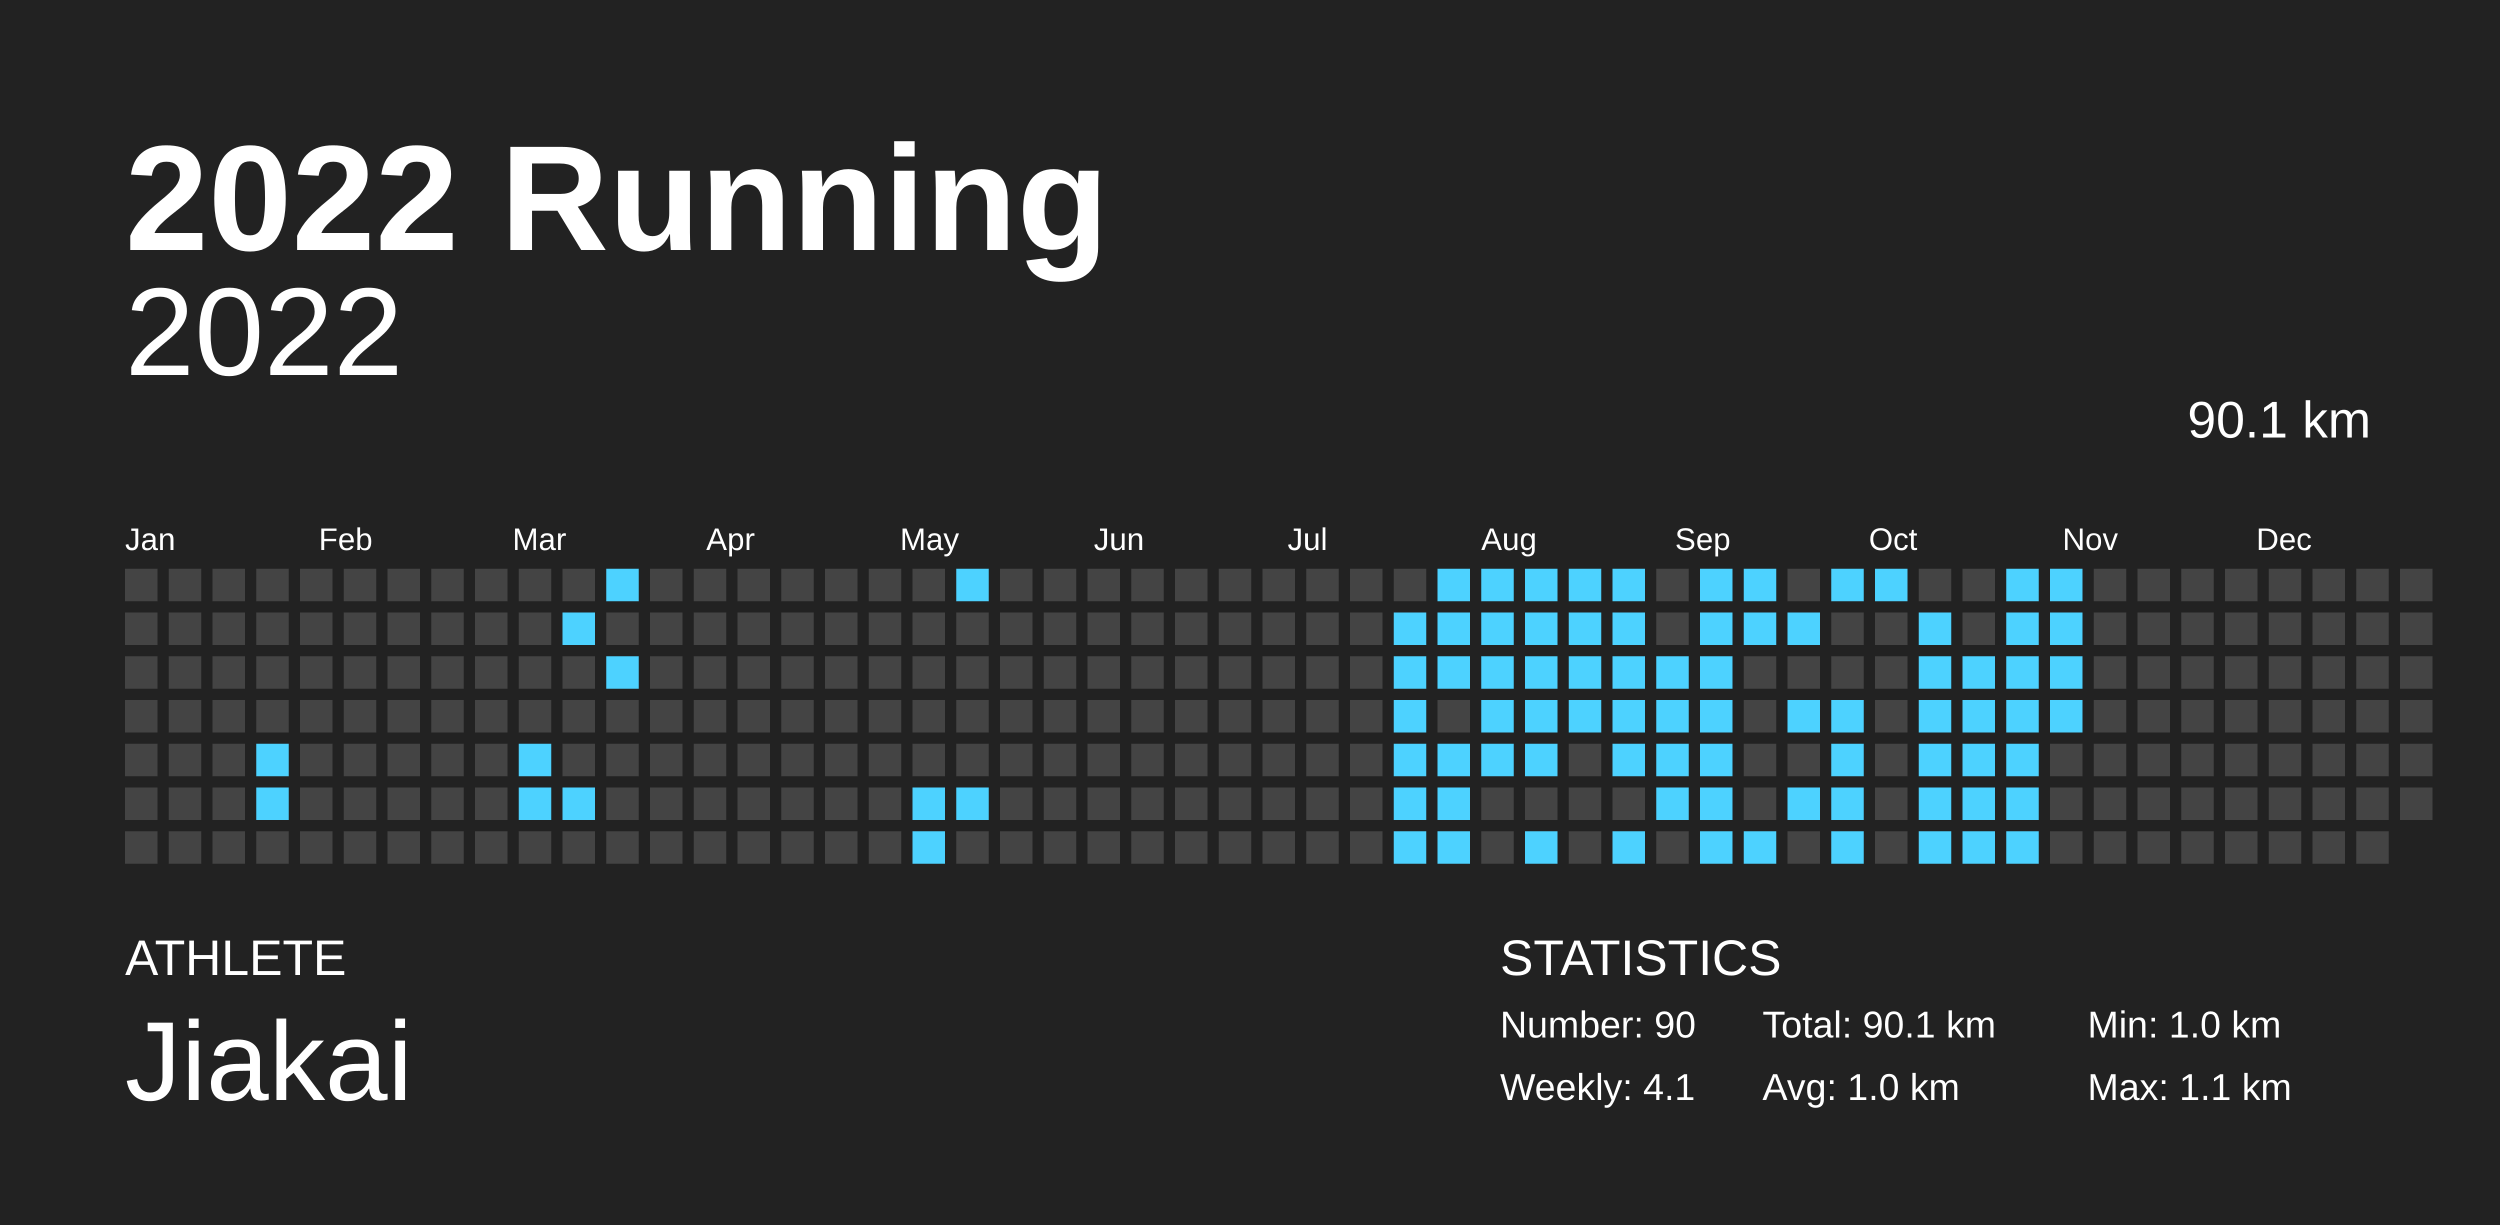
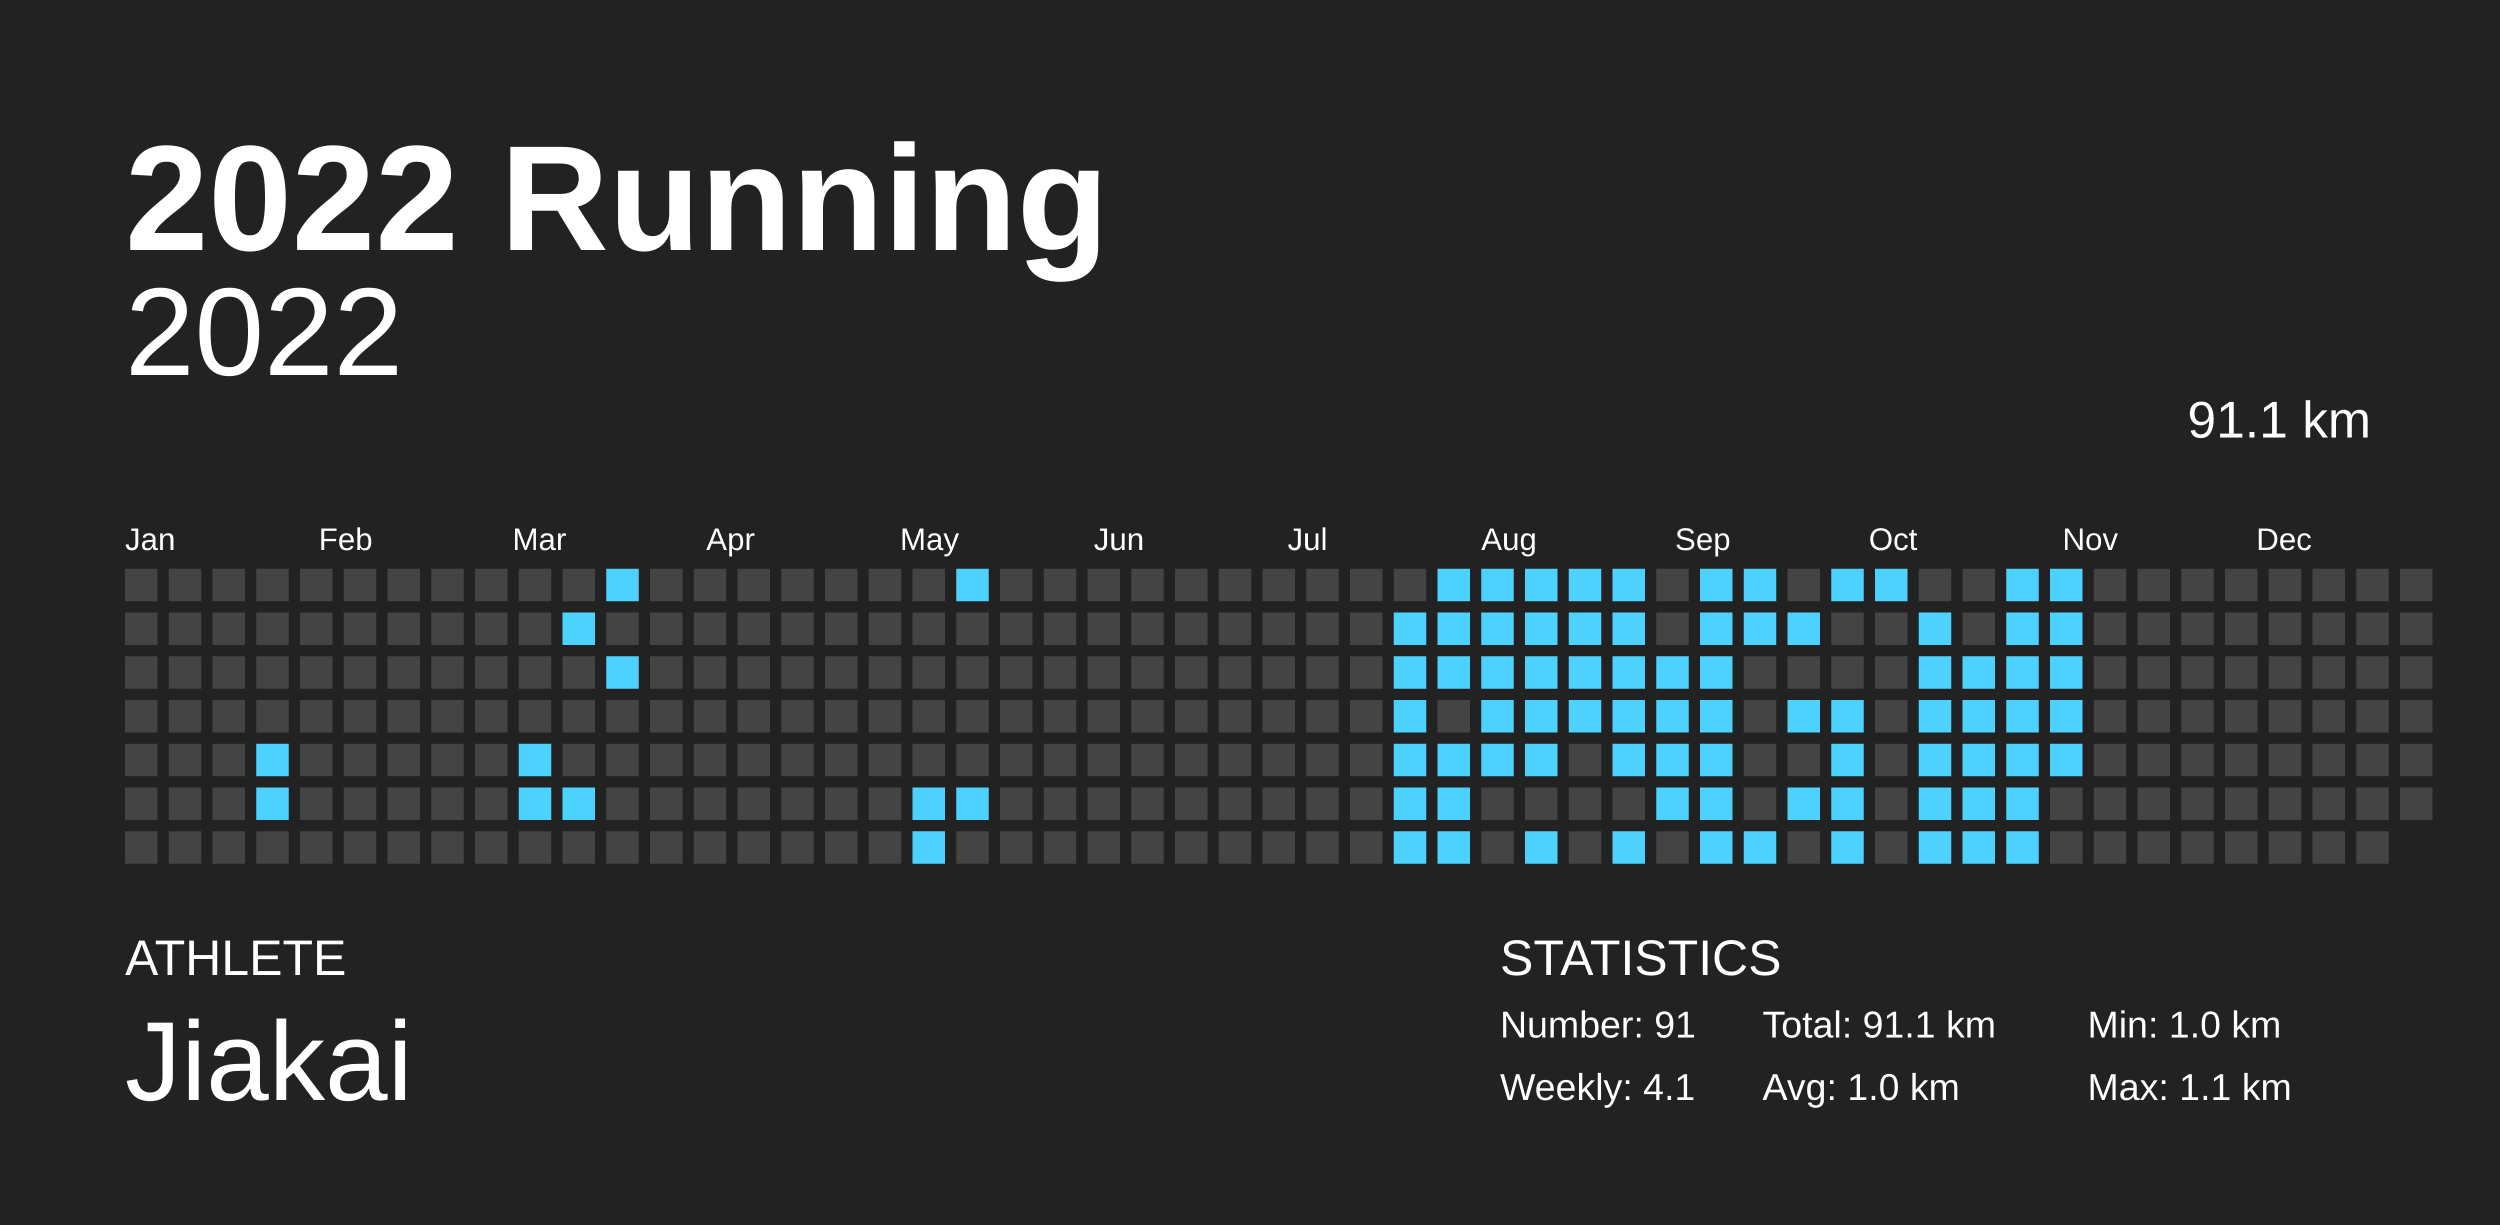
<svg xmlns="http://www.w3.org/2000/svg" baseProfile="full" height="98mm" version="1.1" viewBox="0,0,200,98" width="200mm">
  <defs />
  <rect fill="#222222" height="98" width="200" x="0" y="0" />
  <text fill="#FFFFFF" style="font-size:12px; font-family:Arial; font-weight:bold;" x="10" y="20">2022 Running</text>
  <text fill="#FFFFFF" style="font-size:4px; font-family:Arial" x="10" y="78">ATHLETE</text>
  <text fill="#FFFFFF" style="font-size:9px; font-family:Arial" x="10" y="88">Jiakai</text>
  <text fill="#FFFFFF" style="font-size:4px; font-family:Arial" x="120" y="78">STATISTICS</text>
-   <text fill="#FFFFFF" style="font-size:3px; font-family:Arial" x="120" y="83">Number: 90</text>
+   <text fill="#FFFFFF" style="font-size:3px; font-family:Arial" x="120" y="83">Number: 91</text>
  <text fill="#FFFFFF" style="font-size:3px; font-family:Arial" x="120" y="88">Weekly: 4.1</text>
-   <text fill="#FFFFFF" style="font-size:3px; font-family:Arial" x="141" y="83">Total: 90.1 km</text>
+   <text fill="#FFFFFF" style="font-size:3px; font-family:Arial" x="141" y="83">Total: 91.1 km</text>
  <text fill="#FFFFFF" style="font-size:3px; font-family:Arial" x="141" y="88">Avg: 1.0 km</text>
  <text fill="#FFFFFF" style="font-size:3px; font-family:Arial" x="167" y="83">Min: 1.0 km</text>
  <text fill="#FFFFFF" style="font-size:3px; font-family:Arial" x="167" y="88">Max: 1.1 km</text>
  <text alignment-baseline="hanging" fill="#FFFFFF" style="font-size:10.0px; font-family:Arial;" x="10" y="30">2022</text>
-   <text alignment-baseline="hanging" fill="#FFFFFF" style="font-size:4.125px; font-family:Arial;" x="175" y="35">90.1 km</text>
+   <text alignment-baseline="hanging" fill="#FFFFFF" style="font-size:4.125px; font-family:Arial;" x="175" y="35">91.1 km</text>
  <text fill="#FFFFFF" style="font-size:2.5px; font-family:Arial" x="10.0" y="44">Jan</text>
  <text fill="#FFFFFF" style="font-size:2.5px; font-family:Arial" x="25.5" y="44">Feb</text>
  <text fill="#FFFFFF" style="font-size:2.5px; font-family:Arial" x="41.0" y="44">Mar</text>
  <text fill="#FFFFFF" style="font-size:2.5px; font-family:Arial" x="56.5" y="44">Apr</text>
  <text fill="#FFFFFF" style="font-size:2.5px; font-family:Arial" x="72.0" y="44">May</text>
  <text fill="#FFFFFF" style="font-size:2.5px; font-family:Arial" x="87.5" y="44">Jun</text>
  <text fill="#FFFFFF" style="font-size:2.5px; font-family:Arial" x="103.0" y="44">Jul</text>
  <text fill="#FFFFFF" style="font-size:2.5px; font-family:Arial" x="118.5" y="44">Aug</text>
  <text fill="#FFFFFF" style="font-size:2.5px; font-family:Arial" x="134.0" y="44">Sep</text>
  <text fill="#FFFFFF" style="font-size:2.5px; font-family:Arial" x="149.5" y="44">Oct</text>
  <text fill="#FFFFFF" style="font-size:2.5px; font-family:Arial" x="165.0" y="44">Nov</text>
  <text fill="#FFFFFF" style="font-size:2.5px; font-family:Arial" x="180.5" y="44">Dec</text>
  <rect fill="#444444" height="2.6" width="2.6" x="10.0" y="45.5" />
  <rect fill="#444444" height="2.6" width="2.6" x="10.0" y="49.0" />
  <rect fill="#444444" height="2.6" width="2.6" x="10.0" y="52.5" />
  <rect fill="#444444" height="2.6" width="2.6" x="10.0" y="56.0" />
  <rect fill="#444444" height="2.6" width="2.6" x="10.0" y="59.5" />
  <rect fill="#444444" height="2.6" width="2.6" x="10.0" y="63.0" />
  <rect fill="#444444" height="2.6" width="2.6" x="10.0" y="66.5" />
  <rect fill="#444444" height="2.6" width="2.6" x="13.5" y="45.5" />
  <rect fill="#444444" height="2.6" width="2.6" x="13.5" y="49.0" />
  <rect fill="#444444" height="2.6" width="2.6" x="13.5" y="52.5" />
  <rect fill="#444444" height="2.6" width="2.6" x="13.5" y="56.0" />
  <rect fill="#444444" height="2.6" width="2.6" x="13.5" y="59.5" />
  <rect fill="#444444" height="2.6" width="2.6" x="13.5" y="63.0" />
  <rect fill="#444444" height="2.6" width="2.6" x="13.5" y="66.5" />
  <rect fill="#444444" height="2.6" width="2.6" x="17.0" y="45.5" />
  <rect fill="#444444" height="2.6" width="2.6" x="17.0" y="49.0" />
  <rect fill="#444444" height="2.6" width="2.6" x="17.0" y="52.5" />
  <rect fill="#444444" height="2.6" width="2.6" x="17.0" y="56.0" />
  <rect fill="#444444" height="2.6" width="2.6" x="17.0" y="59.5" />
  <rect fill="#444444" height="2.6" width="2.6" x="17.0" y="63.0" />
  <rect fill="#444444" height="2.6" width="2.6" x="17.0" y="66.5" />
  <rect fill="#444444" height="2.6" width="2.6" x="20.5" y="45.5" />
  <rect fill="#444444" height="2.6" width="2.6" x="20.5" y="49.0" />
  <rect fill="#444444" height="2.6" width="2.6" x="20.5" y="52.5" />
  <rect fill="#444444" height="2.6" width="2.6" x="20.5" y="56.0" />
  <rect fill="#4dd2ff" height="2.6" width="2.6" x="20.5" y="59.5" />
  <rect fill="#4dd2ff" height="2.6" width="2.6" x="20.5" y="63.0" />
  <rect fill="#444444" height="2.6" width="2.6" x="20.5" y="66.5" />
  <rect fill="#444444" height="2.6" width="2.6" x="24.0" y="45.5" />
  <rect fill="#444444" height="2.6" width="2.6" x="24.0" y="49.0" />
  <rect fill="#444444" height="2.6" width="2.6" x="24.0" y="52.5" />
  <rect fill="#444444" height="2.6" width="2.6" x="24.0" y="56.0" />
  <rect fill="#444444" height="2.6" width="2.6" x="24.0" y="59.5" />
  <rect fill="#444444" height="2.6" width="2.6" x="24.0" y="63.0" />
  <rect fill="#444444" height="2.6" width="2.6" x="24.0" y="66.5" />
  <rect fill="#444444" height="2.6" width="2.6" x="27.5" y="45.5" />
  <rect fill="#444444" height="2.6" width="2.6" x="27.5" y="49.0" />
  <rect fill="#444444" height="2.6" width="2.6" x="27.5" y="52.5" />
  <rect fill="#444444" height="2.6" width="2.6" x="27.5" y="56.0" />
  <rect fill="#444444" height="2.6" width="2.6" x="27.5" y="59.5" />
  <rect fill="#444444" height="2.6" width="2.6" x="27.5" y="63.0" />
  <rect fill="#444444" height="2.6" width="2.6" x="27.5" y="66.5" />
  <rect fill="#444444" height="2.6" width="2.6" x="31.0" y="45.5" />
  <rect fill="#444444" height="2.6" width="2.6" x="31.0" y="49.0" />
  <rect fill="#444444" height="2.6" width="2.6" x="31.0" y="52.5" />
  <rect fill="#444444" height="2.6" width="2.6" x="31.0" y="56.0" />
  <rect fill="#444444" height="2.6" width="2.6" x="31.0" y="59.5" />
  <rect fill="#444444" height="2.6" width="2.6" x="31.0" y="63.0" />
  <rect fill="#444444" height="2.6" width="2.6" x="31.0" y="66.5" />
  <rect fill="#444444" height="2.6" width="2.6" x="34.5" y="45.5" />
  <rect fill="#444444" height="2.6" width="2.6" x="34.5" y="49.0" />
  <rect fill="#444444" height="2.6" width="2.6" x="34.5" y="52.5" />
  <rect fill="#444444" height="2.6" width="2.6" x="34.5" y="56.0" />
  <rect fill="#444444" height="2.6" width="2.6" x="34.5" y="59.5" />
  <rect fill="#444444" height="2.6" width="2.6" x="34.5" y="63.0" />
  <rect fill="#444444" height="2.6" width="2.6" x="34.5" y="66.5" />
  <rect fill="#444444" height="2.6" width="2.6" x="38.0" y="45.5" />
  <rect fill="#444444" height="2.6" width="2.6" x="38.0" y="49.0" />
  <rect fill="#444444" height="2.6" width="2.6" x="38.0" y="52.5" />
  <rect fill="#444444" height="2.6" width="2.6" x="38.0" y="56.0" />
  <rect fill="#444444" height="2.6" width="2.6" x="38.0" y="59.5" />
  <rect fill="#444444" height="2.6" width="2.6" x="38.0" y="63.0" />
  <rect fill="#444444" height="2.6" width="2.6" x="38.0" y="66.5" />
  <rect fill="#444444" height="2.6" width="2.6" x="41.5" y="45.5" />
  <rect fill="#444444" height="2.6" width="2.6" x="41.5" y="49.0" />
  <rect fill="#444444" height="2.6" width="2.6" x="41.5" y="52.5" />
  <rect fill="#444444" height="2.6" width="2.6" x="41.5" y="56.0" />
  <rect fill="#4dd2ff" height="2.6" width="2.6" x="41.5" y="59.5" />
  <rect fill="#4dd2ff" height="2.6" width="2.6" x="41.5" y="63.0" />
  <rect fill="#444444" height="2.6" width="2.6" x="41.5" y="66.5" />
  <rect fill="#444444" height="2.6" width="2.6" x="45.0" y="45.5" />
  <rect fill="#4dd2ff" height="2.6" width="2.6" x="45.0" y="49.0" />
  <rect fill="#444444" height="2.6" width="2.6" x="45.0" y="52.5" />
  <rect fill="#444444" height="2.6" width="2.6" x="45.0" y="56.0" />
  <rect fill="#444444" height="2.6" width="2.6" x="45.0" y="59.5" />
  <rect fill="#4dd2ff" height="2.6" width="2.6" x="45.0" y="63.0" />
  <rect fill="#444444" height="2.6" width="2.6" x="45.0" y="66.5" />
  <rect fill="#4dd2ff" height="2.6" width="2.6" x="48.5" y="45.5" />
  <rect fill="#444444" height="2.6" width="2.6" x="48.5" y="49.0" />
  <rect fill="#4dd2ff" height="2.6" width="2.6" x="48.5" y="52.5" />
  <rect fill="#444444" height="2.6" width="2.6" x="48.5" y="56.0" />
  <rect fill="#444444" height="2.6" width="2.6" x="48.5" y="59.5" />
  <rect fill="#444444" height="2.6" width="2.6" x="48.5" y="63.0" />
  <rect fill="#444444" height="2.6" width="2.6" x="48.5" y="66.5" />
  <rect fill="#444444" height="2.6" width="2.6" x="52.0" y="45.5" />
  <rect fill="#444444" height="2.6" width="2.6" x="52.0" y="49.0" />
  <rect fill="#444444" height="2.6" width="2.6" x="52.0" y="52.5" />
  <rect fill="#444444" height="2.6" width="2.6" x="52.0" y="56.0" />
  <rect fill="#444444" height="2.6" width="2.6" x="52.0" y="59.5" />
  <rect fill="#444444" height="2.6" width="2.6" x="52.0" y="63.0" />
  <rect fill="#444444" height="2.6" width="2.6" x="52.0" y="66.5" />
  <rect fill="#444444" height="2.6" width="2.6" x="55.5" y="45.5" />
  <rect fill="#444444" height="2.6" width="2.6" x="55.5" y="49.0" />
  <rect fill="#444444" height="2.6" width="2.6" x="55.5" y="52.5" />
  <rect fill="#444444" height="2.6" width="2.6" x="55.5" y="56.0" />
  <rect fill="#444444" height="2.6" width="2.6" x="55.5" y="59.5" />
  <rect fill="#444444" height="2.6" width="2.6" x="55.5" y="63.0" />
  <rect fill="#444444" height="2.6" width="2.6" x="55.5" y="66.5" />
  <rect fill="#444444" height="2.6" width="2.6" x="59.0" y="45.5" />
  <rect fill="#444444" height="2.6" width="2.6" x="59.0" y="49.0" />
  <rect fill="#444444" height="2.6" width="2.6" x="59.0" y="52.5" />
  <rect fill="#444444" height="2.6" width="2.6" x="59.0" y="56.0" />
  <rect fill="#444444" height="2.6" width="2.6" x="59.0" y="59.5" />
  <rect fill="#444444" height="2.6" width="2.6" x="59.0" y="63.0" />
  <rect fill="#444444" height="2.6" width="2.6" x="59.0" y="66.5" />
  <rect fill="#444444" height="2.6" width="2.6" x="62.5" y="45.5" />
  <rect fill="#444444" height="2.6" width="2.6" x="62.5" y="49.0" />
  <rect fill="#444444" height="2.6" width="2.6" x="62.5" y="52.5" />
  <rect fill="#444444" height="2.6" width="2.6" x="62.5" y="56.0" />
  <rect fill="#444444" height="2.6" width="2.6" x="62.5" y="59.5" />
  <rect fill="#444444" height="2.6" width="2.6" x="62.5" y="63.0" />
  <rect fill="#444444" height="2.6" width="2.6" x="62.5" y="66.5" />
  <rect fill="#444444" height="2.6" width="2.6" x="66.0" y="45.5" />
  <rect fill="#444444" height="2.6" width="2.6" x="66.0" y="49.0" />
  <rect fill="#444444" height="2.6" width="2.6" x="66.0" y="52.5" />
  <rect fill="#444444" height="2.6" width="2.6" x="66.0" y="56.0" />
  <rect fill="#444444" height="2.6" width="2.6" x="66.0" y="59.5" />
  <rect fill="#444444" height="2.6" width="2.6" x="66.0" y="63.0" />
  <rect fill="#444444" height="2.6" width="2.6" x="66.0" y="66.5" />
  <rect fill="#444444" height="2.6" width="2.6" x="69.5" y="45.5" />
  <rect fill="#444444" height="2.6" width="2.6" x="69.5" y="49.0" />
  <rect fill="#444444" height="2.6" width="2.6" x="69.5" y="52.5" />
  <rect fill="#444444" height="2.6" width="2.6" x="69.5" y="56.0" />
  <rect fill="#444444" height="2.6" width="2.6" x="69.5" y="59.5" />
  <rect fill="#444444" height="2.6" width="2.6" x="69.5" y="63.0" />
  <rect fill="#444444" height="2.6" width="2.6" x="69.5" y="66.5" />
  <rect fill="#444444" height="2.6" width="2.6" x="73.0" y="45.5" />
  <rect fill="#444444" height="2.6" width="2.6" x="73.0" y="49.0" />
  <rect fill="#444444" height="2.6" width="2.6" x="73.0" y="52.5" />
  <rect fill="#444444" height="2.6" width="2.6" x="73.0" y="56.0" />
  <rect fill="#444444" height="2.6" width="2.6" x="73.0" y="59.5" />
  <rect fill="#4dd2ff" height="2.6" width="2.6" x="73.0" y="63.0" />
  <rect fill="#4dd2ff" height="2.6" width="2.6" x="73.0" y="66.5" />
  <rect fill="#4dd2ff" height="2.6" width="2.6" x="76.5" y="45.5" />
  <rect fill="#444444" height="2.6" width="2.6" x="76.5" y="49.0" />
  <rect fill="#444444" height="2.6" width="2.6" x="76.5" y="52.5" />
  <rect fill="#444444" height="2.6" width="2.6" x="76.5" y="56.0" />
  <rect fill="#444444" height="2.6" width="2.6" x="76.5" y="59.5" />
  <rect fill="#4dd2ff" height="2.6" width="2.6" x="76.5" y="63.0" />
  <rect fill="#444444" height="2.6" width="2.6" x="76.5" y="66.5" />
  <rect fill="#444444" height="2.6" width="2.6" x="80.0" y="45.5" />
  <rect fill="#444444" height="2.6" width="2.6" x="80.0" y="49.0" />
  <rect fill="#444444" height="2.6" width="2.6" x="80.0" y="52.5" />
  <rect fill="#444444" height="2.6" width="2.6" x="80.0" y="56.0" />
  <rect fill="#444444" height="2.6" width="2.6" x="80.0" y="59.5" />
  <rect fill="#444444" height="2.6" width="2.6" x="80.0" y="63.0" />
  <rect fill="#444444" height="2.6" width="2.6" x="80.0" y="66.5" />
  <rect fill="#444444" height="2.6" width="2.6" x="83.5" y="45.5" />
  <rect fill="#444444" height="2.6" width="2.6" x="83.5" y="49.0" />
  <rect fill="#444444" height="2.6" width="2.6" x="83.5" y="52.5" />
  <rect fill="#444444" height="2.6" width="2.6" x="83.5" y="56.0" />
  <rect fill="#444444" height="2.6" width="2.6" x="83.5" y="59.5" />
  <rect fill="#444444" height="2.6" width="2.6" x="83.5" y="63.0" />
  <rect fill="#444444" height="2.6" width="2.6" x="83.5" y="66.5" />
  <rect fill="#444444" height="2.6" width="2.6" x="87.0" y="45.5" />
  <rect fill="#444444" height="2.6" width="2.6" x="87.0" y="49.0" />
  <rect fill="#444444" height="2.6" width="2.6" x="87.0" y="52.5" />
  <rect fill="#444444" height="2.6" width="2.6" x="87.0" y="56.0" />
  <rect fill="#444444" height="2.6" width="2.6" x="87.0" y="59.5" />
  <rect fill="#444444" height="2.6" width="2.6" x="87.0" y="63.0" />
  <rect fill="#444444" height="2.6" width="2.6" x="87.0" y="66.5" />
  <rect fill="#444444" height="2.6" width="2.6" x="90.5" y="45.5" />
  <rect fill="#444444" height="2.6" width="2.6" x="90.5" y="49.0" />
  <rect fill="#444444" height="2.6" width="2.6" x="90.5" y="52.5" />
  <rect fill="#444444" height="2.6" width="2.6" x="90.5" y="56.0" />
  <rect fill="#444444" height="2.6" width="2.6" x="90.5" y="59.5" />
  <rect fill="#444444" height="2.6" width="2.6" x="90.5" y="63.0" />
  <rect fill="#444444" height="2.6" width="2.6" x="90.5" y="66.5" />
  <rect fill="#444444" height="2.6" width="2.6" x="94.0" y="45.5" />
  <rect fill="#444444" height="2.6" width="2.6" x="94.0" y="49.0" />
  <rect fill="#444444" height="2.6" width="2.6" x="94.0" y="52.5" />
  <rect fill="#444444" height="2.6" width="2.6" x="94.0" y="56.0" />
  <rect fill="#444444" height="2.6" width="2.6" x="94.0" y="59.5" />
  <rect fill="#444444" height="2.6" width="2.6" x="94.0" y="63.0" />
  <rect fill="#444444" height="2.6" width="2.6" x="94.0" y="66.5" />
  <rect fill="#444444" height="2.6" width="2.6" x="97.5" y="45.5" />
  <rect fill="#444444" height="2.6" width="2.6" x="97.5" y="49.0" />
  <rect fill="#444444" height="2.6" width="2.6" x="97.5" y="52.5" />
  <rect fill="#444444" height="2.6" width="2.6" x="97.5" y="56.0" />
  <rect fill="#444444" height="2.6" width="2.6" x="97.5" y="59.5" />
  <rect fill="#444444" height="2.6" width="2.6" x="97.5" y="63.0" />
  <rect fill="#444444" height="2.6" width="2.6" x="97.5" y="66.5" />
  <rect fill="#444444" height="2.6" width="2.6" x="101.0" y="45.5" />
  <rect fill="#444444" height="2.6" width="2.6" x="101.0" y="49.0" />
  <rect fill="#444444" height="2.6" width="2.6" x="101.0" y="52.5" />
  <rect fill="#444444" height="2.6" width="2.6" x="101.0" y="56.0" />
  <rect fill="#444444" height="2.6" width="2.6" x="101.0" y="59.5" />
  <rect fill="#444444" height="2.6" width="2.6" x="101.0" y="63.0" />
  <rect fill="#444444" height="2.6" width="2.6" x="101.0" y="66.5" />
  <rect fill="#444444" height="2.6" width="2.6" x="104.5" y="45.5" />
  <rect fill="#444444" height="2.6" width="2.6" x="104.5" y="49.0" />
  <rect fill="#444444" height="2.6" width="2.6" x="104.5" y="52.5" />
  <rect fill="#444444" height="2.6" width="2.6" x="104.5" y="56.0" />
  <rect fill="#444444" height="2.6" width="2.6" x="104.5" y="59.5" />
  <rect fill="#444444" height="2.6" width="2.6" x="104.5" y="63.0" />
  <rect fill="#444444" height="2.6" width="2.6" x="104.5" y="66.5" />
  <rect fill="#444444" height="2.6" width="2.6" x="108.0" y="45.5" />
  <rect fill="#444444" height="2.6" width="2.6" x="108.0" y="49.0" />
  <rect fill="#444444" height="2.6" width="2.6" x="108.0" y="52.5" />
  <rect fill="#444444" height="2.6" width="2.6" x="108.0" y="56.0" />
  <rect fill="#444444" height="2.6" width="2.6" x="108.0" y="59.5" />
  <rect fill="#444444" height="2.6" width="2.6" x="108.0" y="63.0" />
  <rect fill="#444444" height="2.6" width="2.6" x="108.0" y="66.5" />
  <rect fill="#444444" height="2.6" width="2.6" x="111.5" y="45.5" />
  <rect fill="#4dd2ff" height="2.6" width="2.6" x="111.5" y="49.0" />
  <rect fill="#4dd2ff" height="2.6" width="2.6" x="111.5" y="52.5" />
  <rect fill="#4dd2ff" height="2.6" width="2.6" x="111.5" y="56.0" />
  <rect fill="#4dd2ff" height="2.6" width="2.6" x="111.5" y="59.5" />
  <rect fill="#4dd2ff" height="2.6" width="2.6" x="111.5" y="63.0" />
  <rect fill="#4dd2ff" height="2.6" width="2.6" x="111.5" y="66.5" />
  <rect fill="#4dd2ff" height="2.6" width="2.6" x="115.0" y="45.5" />
  <rect fill="#4dd2ff" height="2.6" width="2.6" x="115.0" y="49.0" />
  <rect fill="#4dd2ff" height="2.6" width="2.6" x="115.0" y="52.5" />
  <rect fill="#444444" height="2.6" width="2.6" x="115.0" y="56.0" />
  <rect fill="#4dd2ff" height="2.6" width="2.6" x="115.0" y="59.5" />
  <rect fill="#4dd2ff" height="2.6" width="2.6" x="115.0" y="63.0" />
  <rect fill="#4dd2ff" height="2.6" width="2.6" x="115.0" y="66.5" />
  <rect fill="#4dd2ff" height="2.6" width="2.6" x="118.5" y="45.5" />
  <rect fill="#4dd2ff" height="2.6" width="2.6" x="118.5" y="49.0" />
  <rect fill="#4dd2ff" height="2.6" width="2.6" x="118.5" y="52.5" />
  <rect fill="#4dd2ff" height="2.6" width="2.6" x="118.5" y="56.0" />
  <rect fill="#4dd2ff" height="2.6" width="2.6" x="118.5" y="59.5" />
  <rect fill="#444444" height="2.6" width="2.6" x="118.5" y="63.0" />
  <rect fill="#444444" height="2.6" width="2.6" x="118.5" y="66.5" />
  <rect fill="#4dd2ff" height="2.6" width="2.6" x="122.0" y="45.5" />
  <rect fill="#4dd2ff" height="2.6" width="2.6" x="122.0" y="49.0" />
  <rect fill="#4dd2ff" height="2.6" width="2.6" x="122.0" y="52.5" />
  <rect fill="#4dd2ff" height="2.6" width="2.6" x="122.0" y="56.0" />
  <rect fill="#4dd2ff" height="2.6" width="2.6" x="122.0" y="59.5" />
  <rect fill="#444444" height="2.6" width="2.6" x="122.0" y="63.0" />
  <rect fill="#4dd2ff" height="2.6" width="2.6" x="122.0" y="66.5" />
  <rect fill="#4dd2ff" height="2.6" width="2.6" x="125.5" y="45.5" />
  <rect fill="#4dd2ff" height="2.6" width="2.6" x="125.5" y="49.0" />
  <rect fill="#4dd2ff" height="2.6" width="2.6" x="125.5" y="52.5" />
  <rect fill="#4dd2ff" height="2.6" width="2.6" x="125.5" y="56.0" />
  <rect fill="#444444" height="2.6" width="2.6" x="125.5" y="59.5" />
  <rect fill="#444444" height="2.6" width="2.6" x="125.5" y="63.0" />
  <rect fill="#444444" height="2.6" width="2.6" x="125.5" y="66.5" />
  <rect fill="#4dd2ff" height="2.6" width="2.6" x="129.0" y="45.5" />
  <rect fill="#4dd2ff" height="2.6" width="2.6" x="129.0" y="49.0" />
  <rect fill="#4dd2ff" height="2.6" width="2.6" x="129.0" y="52.5" />
  <rect fill="#4dd2ff" height="2.6" width="2.6" x="129.0" y="56.0" />
  <rect fill="#4dd2ff" height="2.6" width="2.6" x="129.0" y="59.5" />
  <rect fill="#444444" height="2.6" width="2.6" x="129.0" y="63.0" />
  <rect fill="#4dd2ff" height="2.6" width="2.6" x="129.0" y="66.5" />
  <rect fill="#444444" height="2.6" width="2.6" x="132.5" y="45.5" />
  <rect fill="#444444" height="2.6" width="2.6" x="132.5" y="49.0" />
  <rect fill="#4dd2ff" height="2.6" width="2.6" x="132.5" y="52.5" />
  <rect fill="#4dd2ff" height="2.6" width="2.6" x="132.5" y="56.0" />
  <rect fill="#4dd2ff" height="2.6" width="2.6" x="132.5" y="59.5" />
  <rect fill="#4dd2ff" height="2.6" width="2.6" x="132.5" y="63.0" />
  <rect fill="#444444" height="2.6" width="2.6" x="132.5" y="66.5" />
  <rect fill="#4dd2ff" height="2.6" width="2.6" x="136.0" y="45.5" />
  <rect fill="#4dd2ff" height="2.6" width="2.6" x="136.0" y="49.0" />
  <rect fill="#4dd2ff" height="2.6" width="2.6" x="136.0" y="52.5" />
  <rect fill="#4dd2ff" height="2.6" width="2.6" x="136.0" y="56.0" />
  <rect fill="#4dd2ff" height="2.6" width="2.6" x="136.0" y="59.5" />
  <rect fill="#4dd2ff" height="2.6" width="2.6" x="136.0" y="63.0" />
  <rect fill="#4dd2ff" height="2.6" width="2.6" x="136.0" y="66.5" />
  <rect fill="#4dd2ff" height="2.6" width="2.6" x="139.5" y="45.5" />
  <rect fill="#4dd2ff" height="2.6" width="2.6" x="139.5" y="49.0" />
  <rect fill="#444444" height="2.6" width="2.6" x="139.5" y="52.5" />
  <rect fill="#444444" height="2.6" width="2.6" x="139.5" y="56.0" />
  <rect fill="#444444" height="2.6" width="2.6" x="139.5" y="59.5" />
  <rect fill="#444444" height="2.6" width="2.6" x="139.5" y="63.0" />
  <rect fill="#4dd2ff" height="2.6" width="2.6" x="139.5" y="66.5" />
  <rect fill="#444444" height="2.6" width="2.6" x="143.0" y="45.5" />
  <rect fill="#4dd2ff" height="2.6" width="2.6" x="143.0" y="49.0" />
  <rect fill="#444444" height="2.6" width="2.6" x="143.0" y="52.5" />
  <rect fill="#4dd2ff" height="2.6" width="2.6" x="143.0" y="56.0" />
  <rect fill="#444444" height="2.6" width="2.6" x="143.0" y="59.5" />
  <rect fill="#4dd2ff" height="2.6" width="2.6" x="143.0" y="63.0" />
  <rect fill="#444444" height="2.6" width="2.6" x="143.0" y="66.5" />
  <rect fill="#4dd2ff" height="2.6" width="2.6" x="146.5" y="45.5" />
  <rect fill="#444444" height="2.6" width="2.6" x="146.5" y="49.0" />
  <rect fill="#444444" height="2.6" width="2.6" x="146.5" y="52.5" />
  <rect fill="#4dd2ff" height="2.6" width="2.6" x="146.5" y="56.0" />
  <rect fill="#4dd2ff" height="2.6" width="2.6" x="146.5" y="59.5" />
  <rect fill="#4dd2ff" height="2.6" width="2.6" x="146.5" y="63.0" />
  <rect fill="#4dd2ff" height="2.6" width="2.6" x="146.5" y="66.5" />
  <rect fill="#4dd2ff" height="2.6" width="2.6" x="150.0" y="45.5" />
  <rect fill="#444444" height="2.6" width="2.6" x="150.0" y="49.0" />
  <rect fill="#444444" height="2.6" width="2.6" x="150.0" y="52.5" />
  <rect fill="#444444" height="2.6" width="2.6" x="150.0" y="56.0" />
  <rect fill="#444444" height="2.6" width="2.6" x="150.0" y="59.5" />
  <rect fill="#444444" height="2.6" width="2.6" x="150.0" y="63.0" />
  <rect fill="#444444" height="2.6" width="2.6" x="150.0" y="66.5" />
  <rect fill="#444444" height="2.6" width="2.6" x="153.5" y="45.5" />
  <rect fill="#4dd2ff" height="2.6" width="2.6" x="153.5" y="49.0" />
  <rect fill="#4dd2ff" height="2.6" width="2.6" x="153.5" y="52.5" />
  <rect fill="#4dd2ff" height="2.6" width="2.6" x="153.5" y="56.0" />
  <rect fill="#4dd2ff" height="2.6" width="2.6" x="153.5" y="59.5" />
  <rect fill="#4dd2ff" height="2.6" width="2.6" x="153.5" y="63.0" />
  <rect fill="#4dd2ff" height="2.6" width="2.6" x="153.5" y="66.5" />
  <rect fill="#444444" height="2.6" width="2.6" x="157.0" y="45.5" />
  <rect fill="#444444" height="2.6" width="2.6" x="157.0" y="49.0" />
  <rect fill="#4dd2ff" height="2.6" width="2.6" x="157.0" y="52.5" />
  <rect fill="#4dd2ff" height="2.6" width="2.6" x="157.0" y="56.0" />
  <rect fill="#4dd2ff" height="2.6" width="2.6" x="157.0" y="59.5" />
  <rect fill="#4dd2ff" height="2.6" width="2.6" x="157.0" y="63.0" />
  <rect fill="#4dd2ff" height="2.6" width="2.6" x="157.0" y="66.5" />
  <rect fill="#4dd2ff" height="2.6" width="2.6" x="160.5" y="45.5" />
  <rect fill="#4dd2ff" height="2.6" width="2.6" x="160.5" y="49.0" />
  <rect fill="#4dd2ff" height="2.6" width="2.6" x="160.5" y="52.5" />
  <rect fill="#4dd2ff" height="2.6" width="2.6" x="160.5" y="56.0" />
  <rect fill="#4dd2ff" height="2.6" width="2.6" x="160.5" y="59.5" />
  <rect fill="#4dd2ff" height="2.6" width="2.6" x="160.5" y="63.0" />
  <rect fill="#4dd2ff" height="2.6" width="2.6" x="160.5" y="66.5" />
  <rect fill="#4dd2ff" height="2.6" width="2.6" x="164.0" y="45.5" />
  <rect fill="#4dd2ff" height="2.6" width="2.6" x="164.0" y="49.0" />
  <rect fill="#4dd2ff" height="2.6" width="2.6" x="164.0" y="52.5" />
  <rect fill="#4dd2ff" height="2.6" width="2.6" x="164.0" y="56.0" />
-   <rect fill="#444444" height="2.6" width="2.6" x="164.0" y="59.5" />
+   <rect fill="#4dd2ff" height="2.6" width="2.6" x="164.0" y="59.5" />
  <rect fill="#444444" height="2.6" width="2.6" x="164.0" y="63.0" />
  <rect fill="#444444" height="2.6" width="2.6" x="164.0" y="66.5" />
  <rect fill="#444444" height="2.6" width="2.6" x="167.5" y="45.5" />
  <rect fill="#444444" height="2.6" width="2.6" x="167.5" y="49.0" />
  <rect fill="#444444" height="2.6" width="2.6" x="167.5" y="52.5" />
  <rect fill="#444444" height="2.6" width="2.6" x="167.5" y="56.0" />
  <rect fill="#444444" height="2.6" width="2.6" x="167.5" y="59.5" />
  <rect fill="#444444" height="2.6" width="2.6" x="167.5" y="63.0" />
  <rect fill="#444444" height="2.6" width="2.6" x="167.5" y="66.5" />
  <rect fill="#444444" height="2.6" width="2.6" x="171.0" y="45.5" />
  <rect fill="#444444" height="2.6" width="2.6" x="171.0" y="49.0" />
  <rect fill="#444444" height="2.6" width="2.6" x="171.0" y="52.5" />
  <rect fill="#444444" height="2.6" width="2.6" x="171.0" y="56.0" />
  <rect fill="#444444" height="2.6" width="2.6" x="171.0" y="59.5" />
  <rect fill="#444444" height="2.6" width="2.6" x="171.0" y="63.0" />
  <rect fill="#444444" height="2.6" width="2.6" x="171.0" y="66.5" />
  <rect fill="#444444" height="2.6" width="2.6" x="174.5" y="45.5" />
  <rect fill="#444444" height="2.6" width="2.6" x="174.5" y="49.0" />
  <rect fill="#444444" height="2.6" width="2.6" x="174.5" y="52.5" />
  <rect fill="#444444" height="2.6" width="2.6" x="174.5" y="56.0" />
  <rect fill="#444444" height="2.6" width="2.6" x="174.5" y="59.5" />
  <rect fill="#444444" height="2.6" width="2.6" x="174.5" y="63.0" />
  <rect fill="#444444" height="2.6" width="2.6" x="174.5" y="66.5" />
  <rect fill="#444444" height="2.6" width="2.6" x="178.0" y="45.5" />
  <rect fill="#444444" height="2.6" width="2.6" x="178.0" y="49.0" />
  <rect fill="#444444" height="2.6" width="2.6" x="178.0" y="52.5" />
  <rect fill="#444444" height="2.6" width="2.6" x="178.0" y="56.0" />
  <rect fill="#444444" height="2.6" width="2.6" x="178.0" y="59.5" />
  <rect fill="#444444" height="2.6" width="2.6" x="178.0" y="63.0" />
  <rect fill="#444444" height="2.6" width="2.6" x="178.0" y="66.5" />
  <rect fill="#444444" height="2.6" width="2.6" x="181.5" y="45.5" />
  <rect fill="#444444" height="2.6" width="2.6" x="181.5" y="49.0" />
  <rect fill="#444444" height="2.6" width="2.6" x="181.5" y="52.5" />
  <rect fill="#444444" height="2.6" width="2.6" x="181.5" y="56.0" />
  <rect fill="#444444" height="2.6" width="2.6" x="181.5" y="59.5" />
  <rect fill="#444444" height="2.6" width="2.6" x="181.5" y="63.0" />
  <rect fill="#444444" height="2.6" width="2.6" x="181.5" y="66.5" />
  <rect fill="#444444" height="2.6" width="2.6" x="185.0" y="45.5" />
  <rect fill="#444444" height="2.6" width="2.6" x="185.0" y="49.0" />
  <rect fill="#444444" height="2.6" width="2.6" x="185.0" y="52.5" />
  <rect fill="#444444" height="2.6" width="2.6" x="185.0" y="56.0" />
  <rect fill="#444444" height="2.6" width="2.6" x="185.0" y="59.5" />
  <rect fill="#444444" height="2.6" width="2.6" x="185.0" y="63.0" />
  <rect fill="#444444" height="2.6" width="2.6" x="185.0" y="66.5" />
  <rect fill="#444444" height="2.6" width="2.6" x="188.5" y="45.5" />
  <rect fill="#444444" height="2.6" width="2.6" x="188.5" y="49.0" />
  <rect fill="#444444" height="2.6" width="2.6" x="188.5" y="52.5" />
  <rect fill="#444444" height="2.6" width="2.6" x="188.5" y="56.0" />
  <rect fill="#444444" height="2.6" width="2.6" x="188.5" y="59.5" />
  <rect fill="#444444" height="2.6" width="2.6" x="188.5" y="63.0" />
  <rect fill="#444444" height="2.6" width="2.6" x="188.5" y="66.5" />
  <rect fill="#444444" height="2.6" width="2.6" x="192.0" y="45.5" />
  <rect fill="#444444" height="2.6" width="2.6" x="192.0" y="49.0" />
  <rect fill="#444444" height="2.6" width="2.6" x="192.0" y="52.5" />
  <rect fill="#444444" height="2.6" width="2.6" x="192.0" y="56.0" />
  <rect fill="#444444" height="2.6" width="2.6" x="192.0" y="59.5" />
  <rect fill="#444444" height="2.6" width="2.6" x="192.0" y="63.0" />
</svg>
